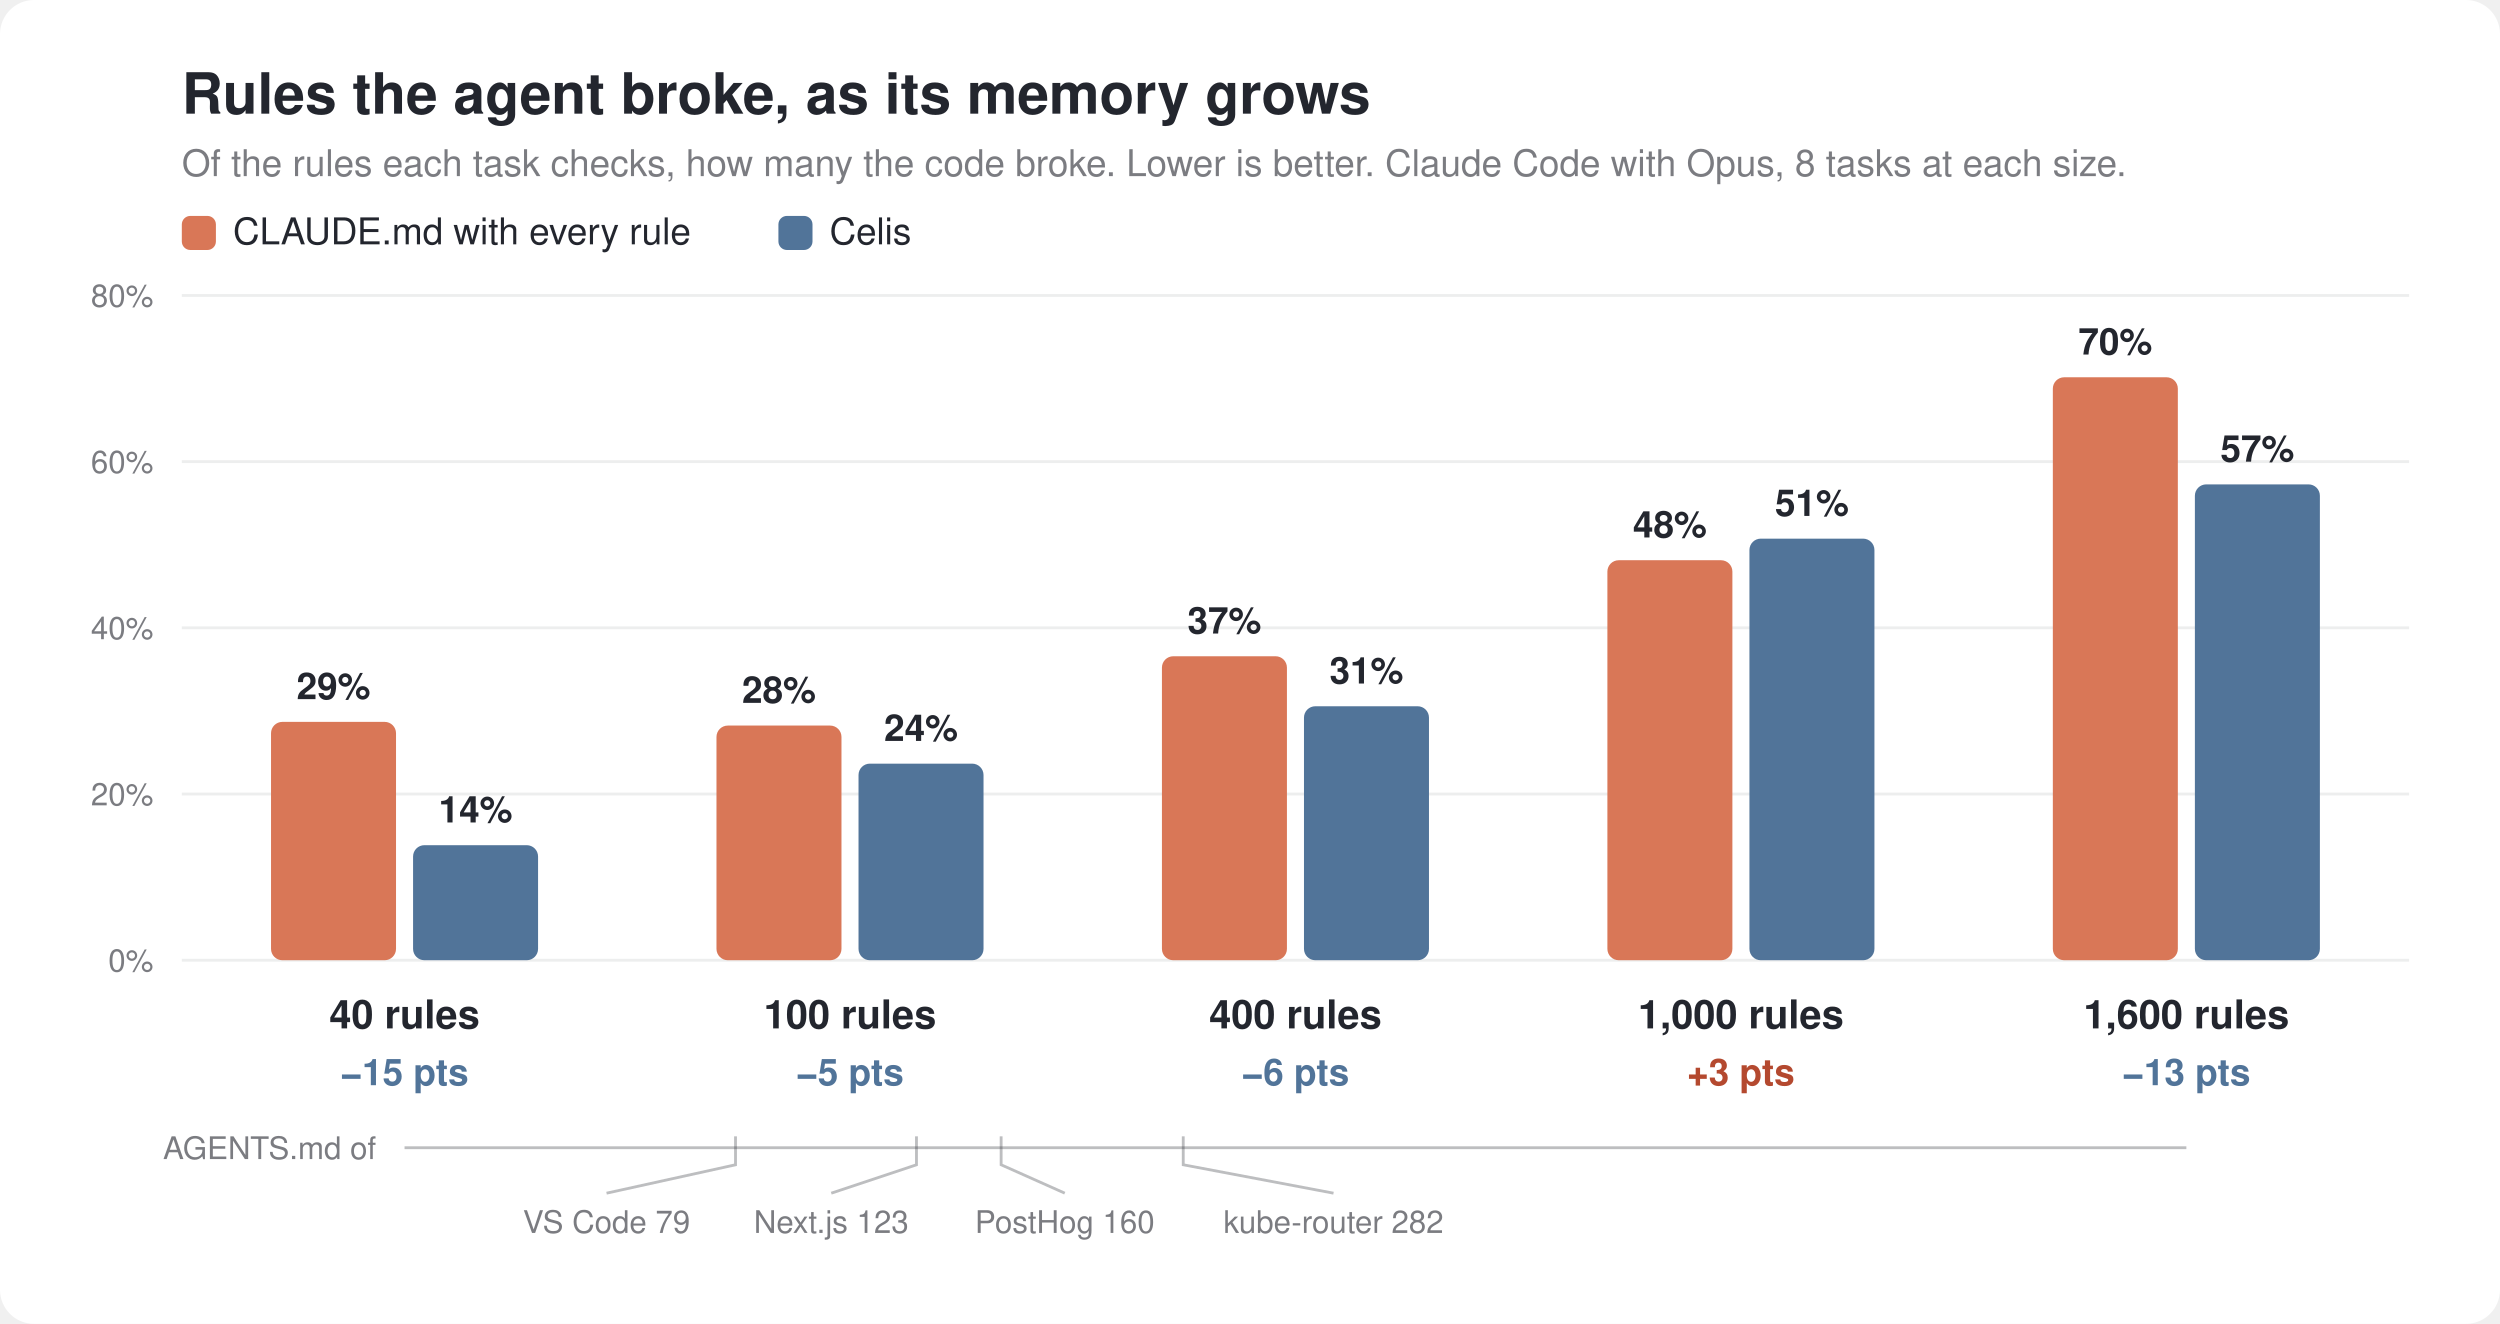
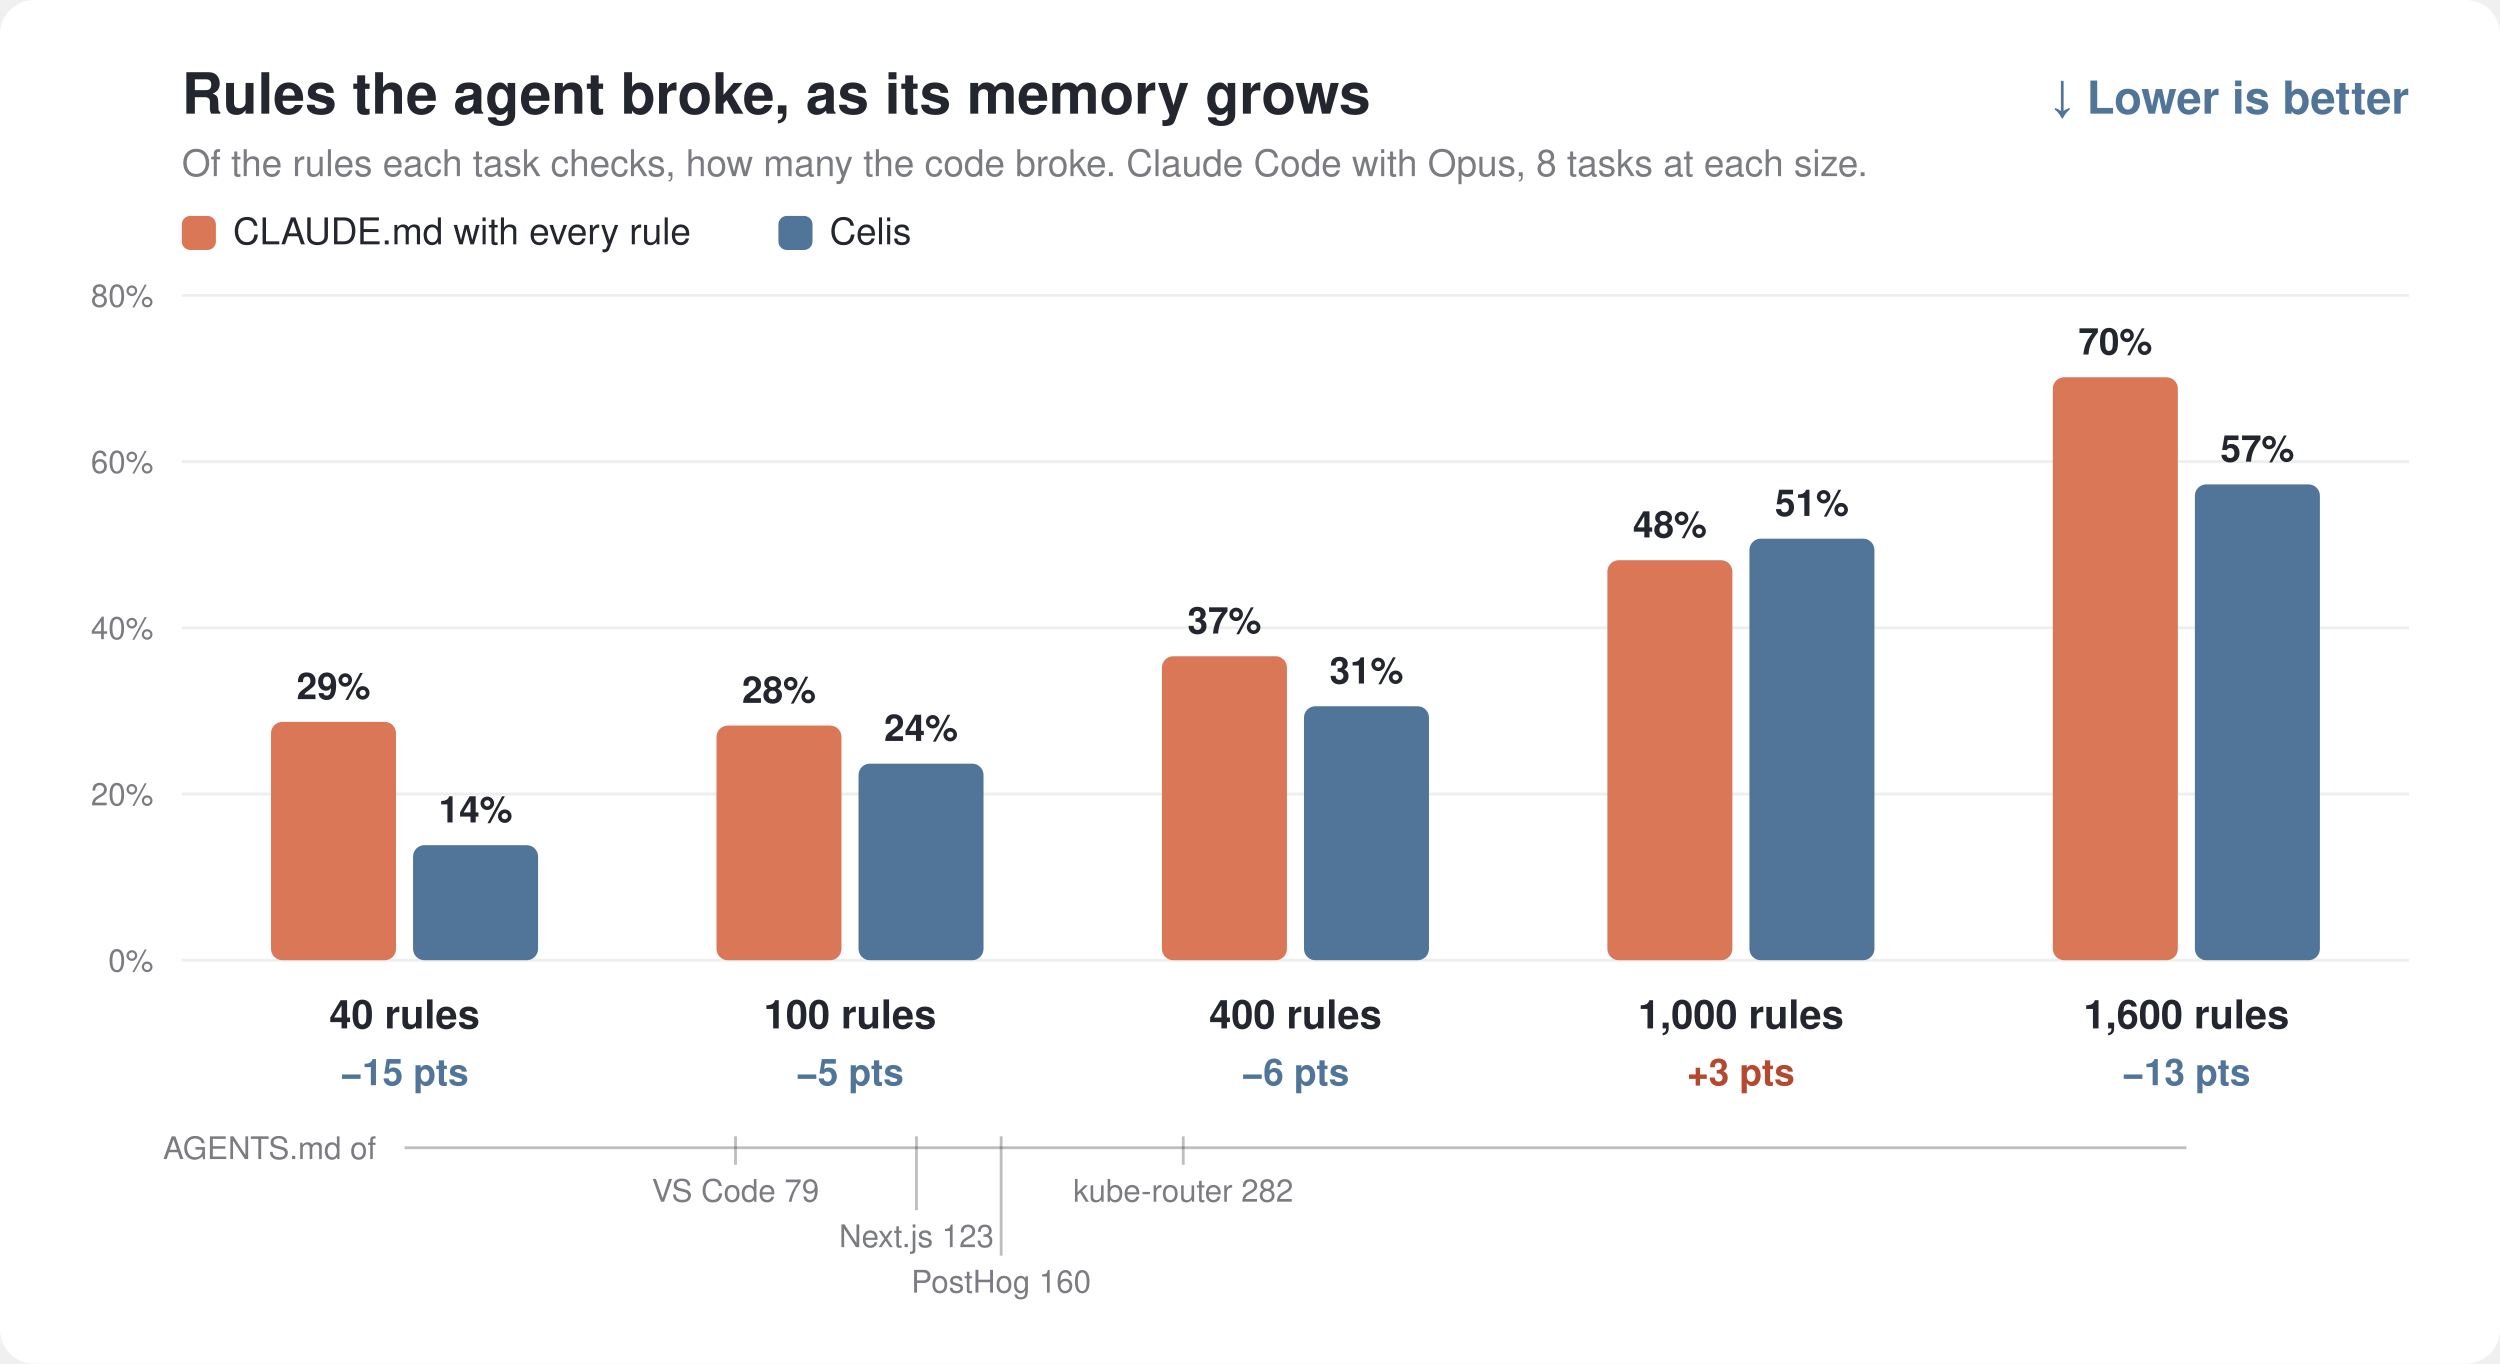
- <svg xmlns="http://www.w3.org/2000/svg" viewBox="0 0 880 466" width="880" height="466">
+ <svg xmlns="http://www.w3.org/2000/svg" viewBox="0 0 880 480" width="880" height="480">
  <style>
  .board { fill: #fff } .ink { fill: #23262e } .secondary { fill: rgb(35 38 46 / 0.6) }
  .grid { stroke: rgb(35 38 46 / 0.08) } .rule { stroke: rgb(35 38 46 / 0.3) }
  .claude { fill: #d97757 } .celis { fill: #517499 } .worse { fill: #b4492f }
  text { font-family: -apple-system, BlinkMacSystemFont, 'Segoe UI', Helvetica, Arial, sans-serif;
         font-variant-numeric: tabular-nums }
  .title { font-size: 20px; font-weight: 600 } .body { font-size: 13px } .value { font-size: 13px; font-weight: 600 }
  .size { font-size: 14px; font-weight: 600 } .delta { font-size: 13px; font-weight: 700 }
-   .mark { font-size: 11px }
+   .mark { font-size: 11px } .better { font-size: 16px; font-weight: 600 }
  @media (prefers-color-scheme: dark) {
    .board { fill: #0d1117 } .ink { fill: #e6edf5 } .secondary { fill: rgb(230 237 245 / 0.6) }
    .grid { stroke: rgb(230 237 245 / 0.1) } .rule { stroke: rgb(230 237 245 / 0.35) }
    .celis { fill: #6b9bd1 } .worse { fill: #e07a62 }
  }
</style>
-   <rect class="board" width="880" height="466" rx="12" />
+   <rect class="board" width="880" height="480" rx="12" />
  <text class="title ink" x="64" y="40">Rules the agent broke, as its memory grows</text>
-   <text class="body secondary" x="64" y="62">Of the rules each task checks, how many the code broke. Lower is better. Claude Code with Opus, 8 tasks at each size.</text>
+   <text class="better celis" x="848" y="40" text-anchor="end">↓ Lower is better</text>
+   <text class="body secondary" x="64" y="62">Of the rules each task checks, how many the code broke. Claude Code with Opus, 8 tasks at each size.</text>
  <rect class="claude" x="64" y="76" width="12" height="12" rx="3" />
  <text class="body ink" x="82" y="86">CLAUDE.md with every rule</text>
  <rect class="celis" x="274" y="76" width="12" height="12" rx="3" />
  <text class="body ink" x="292" y="86">Celis</text>
  <line class="grid" x1="64" y1="338.0" x2="848" y2="338.0" />
  <text class="mark secondary" x="54" y="342.0" text-anchor="end">0%</text>
  <line class="grid" x1="64" y1="279.5" x2="848" y2="279.5" />
  <text class="mark secondary" x="54" y="283.5" text-anchor="end">20%</text>
  <line class="grid" x1="64" y1="221.0" x2="848" y2="221.0" />
  <text class="mark secondary" x="54" y="225.0" text-anchor="end">40%</text>
  <line class="grid" x1="64" y1="162.5" x2="848" y2="162.5" />
  <text class="mark secondary" x="54" y="166.5" text-anchor="end">60%</text>
  <line class="grid" x1="64" y1="104.0" x2="848" y2="104.0" />
  <text class="mark secondary" x="54" y="108.0" text-anchor="end">80%</text>
  <rect class="claude" x="95.4" y="254.1" width="44" height="83.9" rx="4" />
  <text class="value ink" x="117.4" y="246.1" text-anchor="middle">29%</text>
  <rect class="celis" x="145.4" y="297.5" width="44" height="40.5" rx="4" />
  <text class="value ink" x="167.4" y="289.5" text-anchor="middle">14%</text>
  <text class="size ink" x="142.4" y="362.0" text-anchor="middle">40 rules</text>
  <text class="delta celis" x="142.4" y="382.0" text-anchor="middle">−15 pts</text>
  <rect class="claude" x="252.2" y="255.4" width="44" height="82.6" rx="4" />
  <text class="value ink" x="274.2" y="247.4" text-anchor="middle">28%</text>
  <rect class="celis" x="302.2" y="268.8" width="44" height="69.2" rx="4" />
  <text class="value ink" x="324.2" y="260.8" text-anchor="middle">24%</text>
  <text class="size ink" x="299.2" y="362.0" text-anchor="middle">100 rules</text>
  <text class="delta celis" x="299.2" y="382.0" text-anchor="middle">−5 pts</text>
  <rect class="claude" x="409.0" y="231.0" width="44" height="107.0" rx="4" />
  <text class="value ink" x="431.0" y="223.0" text-anchor="middle">37%</text>
  <rect class="celis" x="459.0" y="248.6" width="44" height="89.4" rx="4" />
  <text class="value ink" x="481.0" y="240.6" text-anchor="middle">31%</text>
  <text class="size ink" x="456.0" y="362.0" text-anchor="middle">400 rules</text>
  <text class="delta celis" x="456.0" y="382.0" text-anchor="middle">−6 pts</text>
  <rect class="claude" x="565.8" y="197.2" width="44" height="140.8" rx="4" />
  <text class="value ink" x="587.8" y="189.2" text-anchor="middle">48%</text>
  <rect class="celis" x="615.8" y="189.6" width="44" height="148.4" rx="4" />
  <text class="value ink" x="637.8" y="181.6" text-anchor="middle">51%</text>
  <text class="size ink" x="612.8" y="362.0" text-anchor="middle">1,000 rules</text>
  <text class="delta worse" x="612.8" y="382.0" text-anchor="middle">+3 pts</text>
  <rect class="claude" x="722.6" y="132.8" width="44" height="205.2" rx="4" />
  <text class="value ink" x="744.6" y="124.8" text-anchor="middle">70%</text>
  <rect class="celis" x="772.6" y="170.5" width="44" height="167.5" rx="4" />
  <text class="value ink" x="794.6" y="162.5" text-anchor="middle">57%</text>
  <text class="size ink" x="769.6" y="362.0" text-anchor="middle">1,600 rules</text>
  <text class="delta celis" x="769.6" y="382.0" text-anchor="middle">−13 pts</text>
  <line class="rule" x1="142.4" y1="404.0" x2="769.6" y2="404.0" />
  <text class="mark secondary" x="132.4" y="408.0" text-anchor="end">AGENTS.md of</text>
-   <polyline class="rule" points="258.9,400.0 258.9,410.0 213.5,420.0" fill="none" />
-   <text class="mark secondary" x="213.5" y="434.0" text-anchor="middle">VS Code 79</text>
-   <polyline class="rule" points="322.6,400.0 322.6,410.0 292.6,420.0" fill="none" />
-   <text class="mark secondary" x="292.6" y="434.0" text-anchor="middle">Next.js 123</text>
-   <polyline class="rule" points="352.4,400.0 352.4,410.0 374.8,420.0" fill="none" />
-   <text class="mark secondary" x="374.8" y="434.0" text-anchor="middle">PostHog 160</text>
-   <polyline class="rule" points="416.5,400.0 416.5,410.0 469.4,420.0" fill="none" />
-   <text class="mark secondary" x="469.4" y="434.0" text-anchor="middle">kube-router 282</text>
+   <line class="rule" x1="258.9" y1="400.0" x2="258.9" y2="410.0" />
+   <text class="mark secondary" x="258.9" y="423.0" text-anchor="middle">VS Code 79</text>
+   <line class="rule" x1="322.6" y1="400.0" x2="322.6" y2="426.0" />
+   <text class="mark secondary" x="322.6" y="439.0" text-anchor="middle">Next.js 123</text>
+   <line class="rule" x1="352.4" y1="400.0" x2="352.4" y2="442.0" />
+   <text class="mark secondary" x="352.4" y="455.0" text-anchor="middle">PostHog 160</text>
+   <line class="rule" x1="416.5" y1="400.0" x2="416.5" y2="410.0" />
+   <text class="mark secondary" x="416.5" y="423.0" text-anchor="middle">kube-router 282</text>
</svg>
